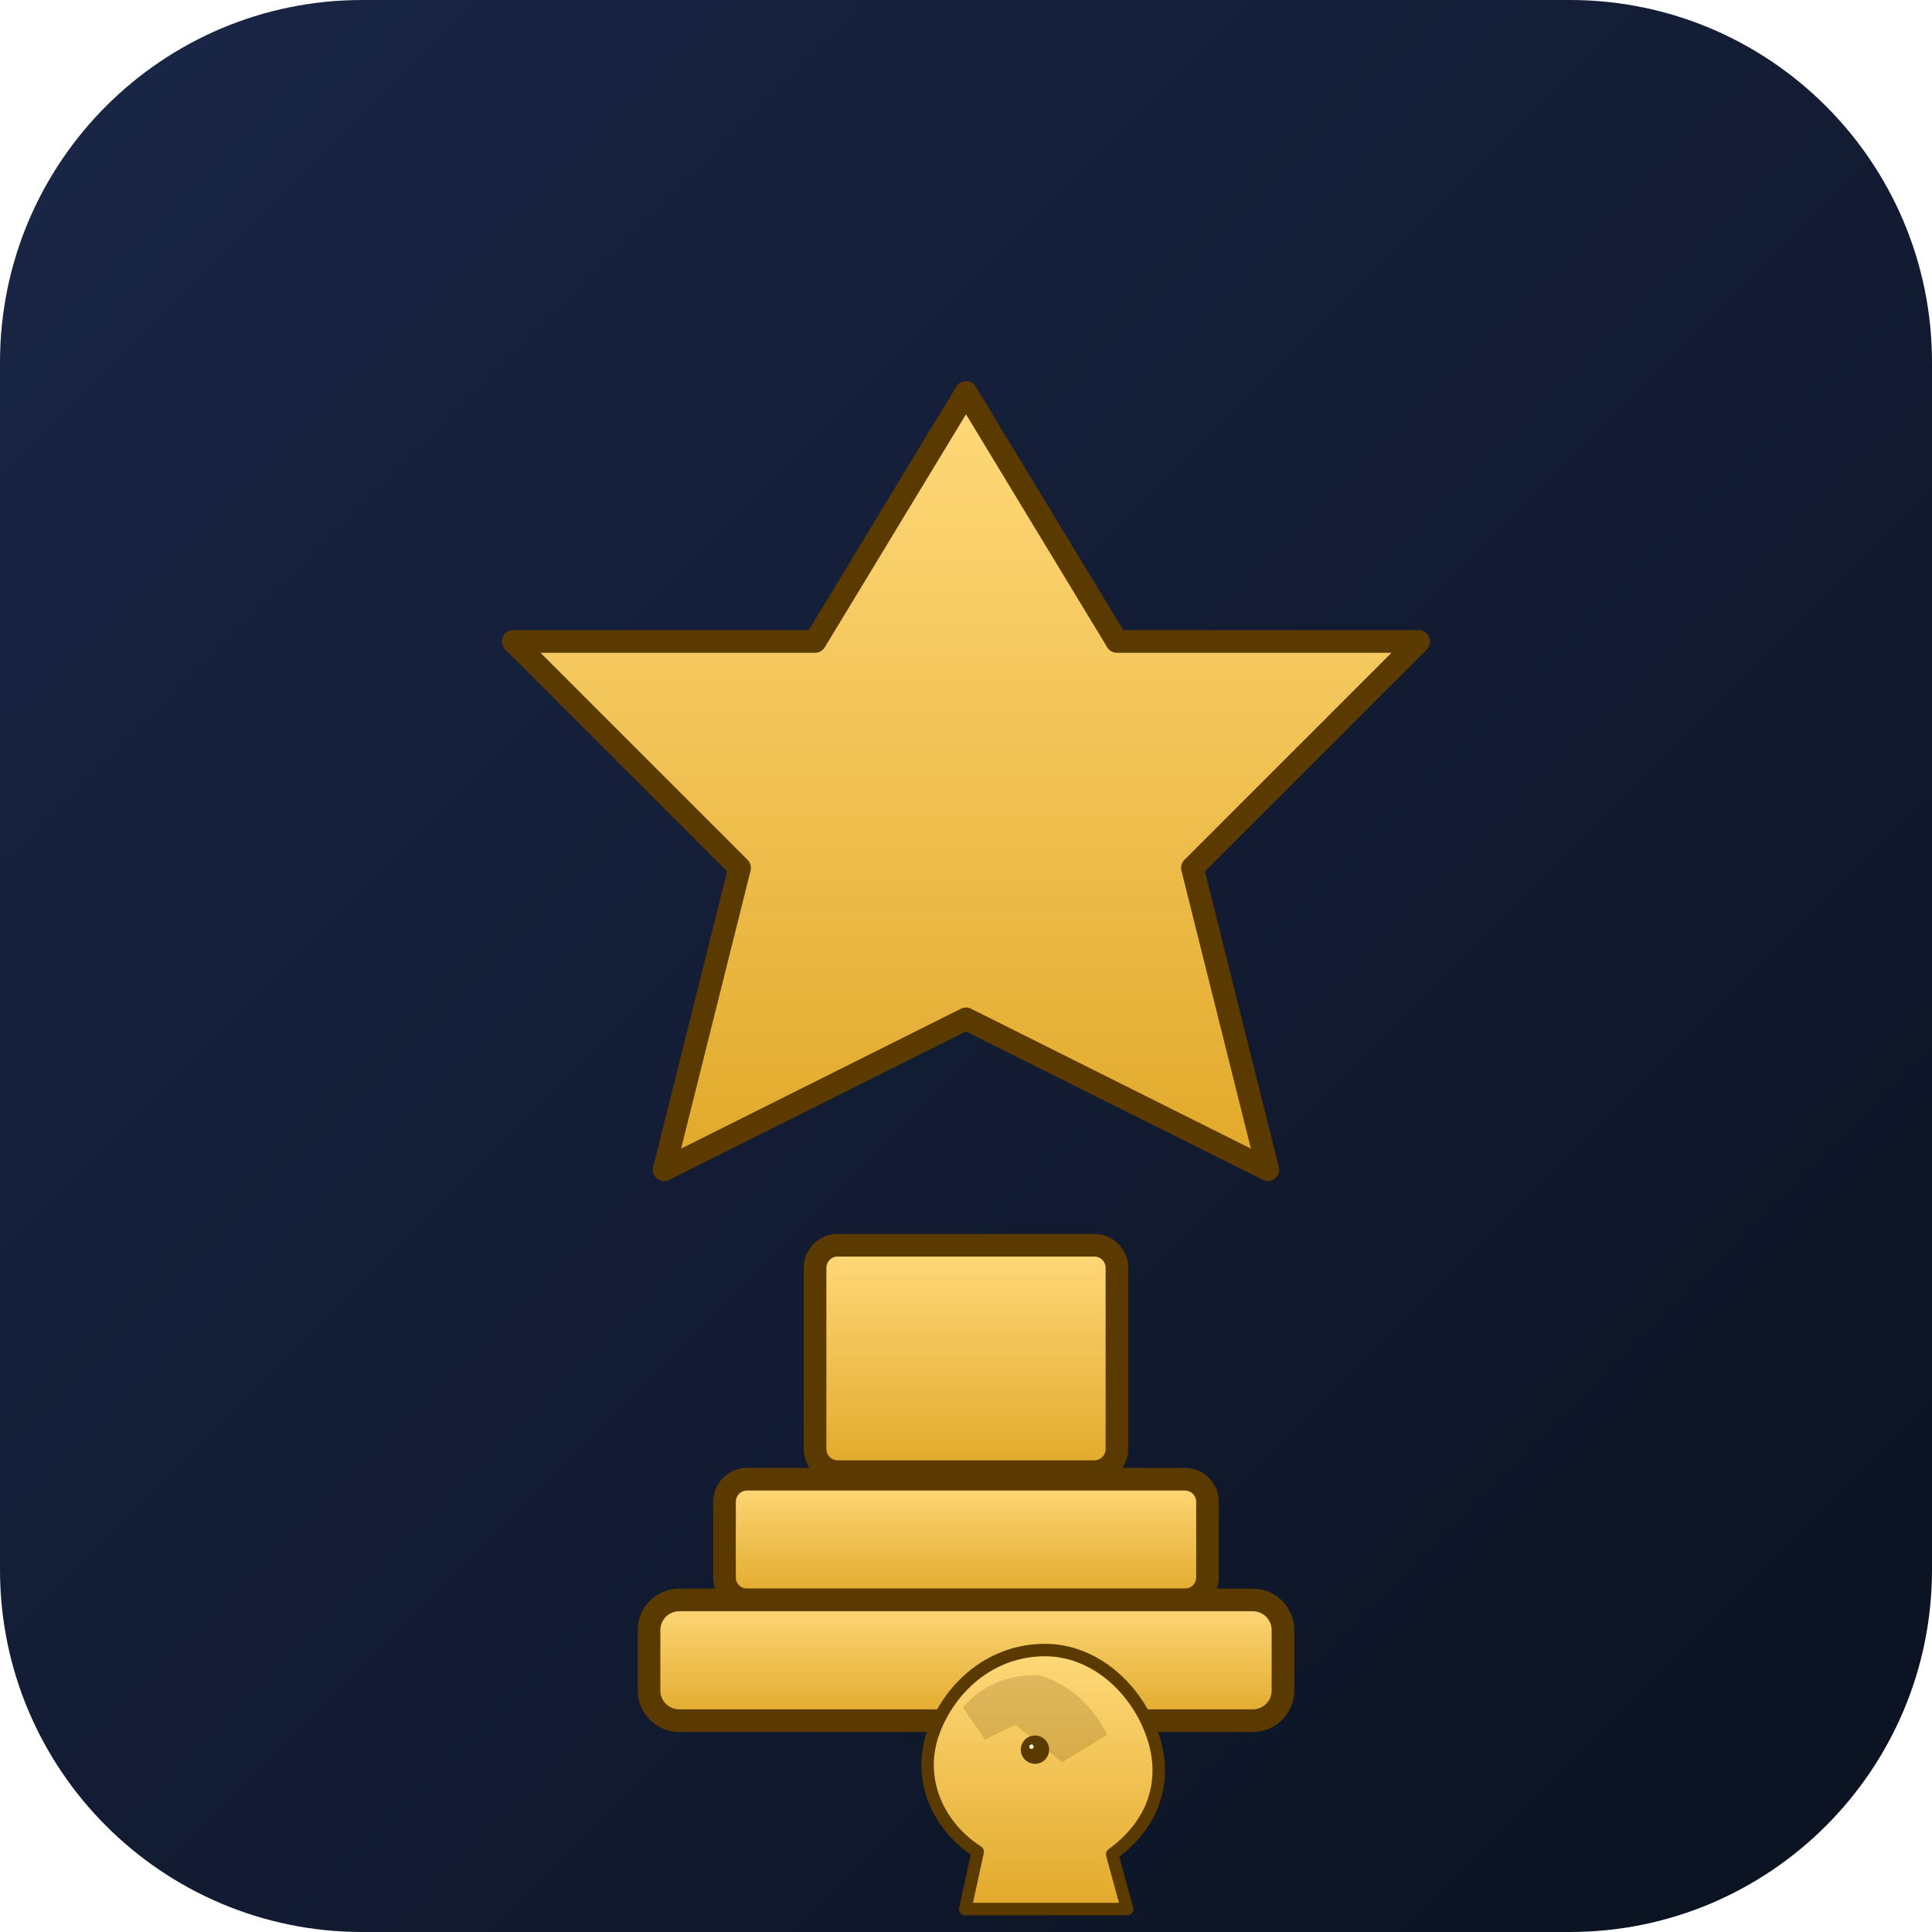
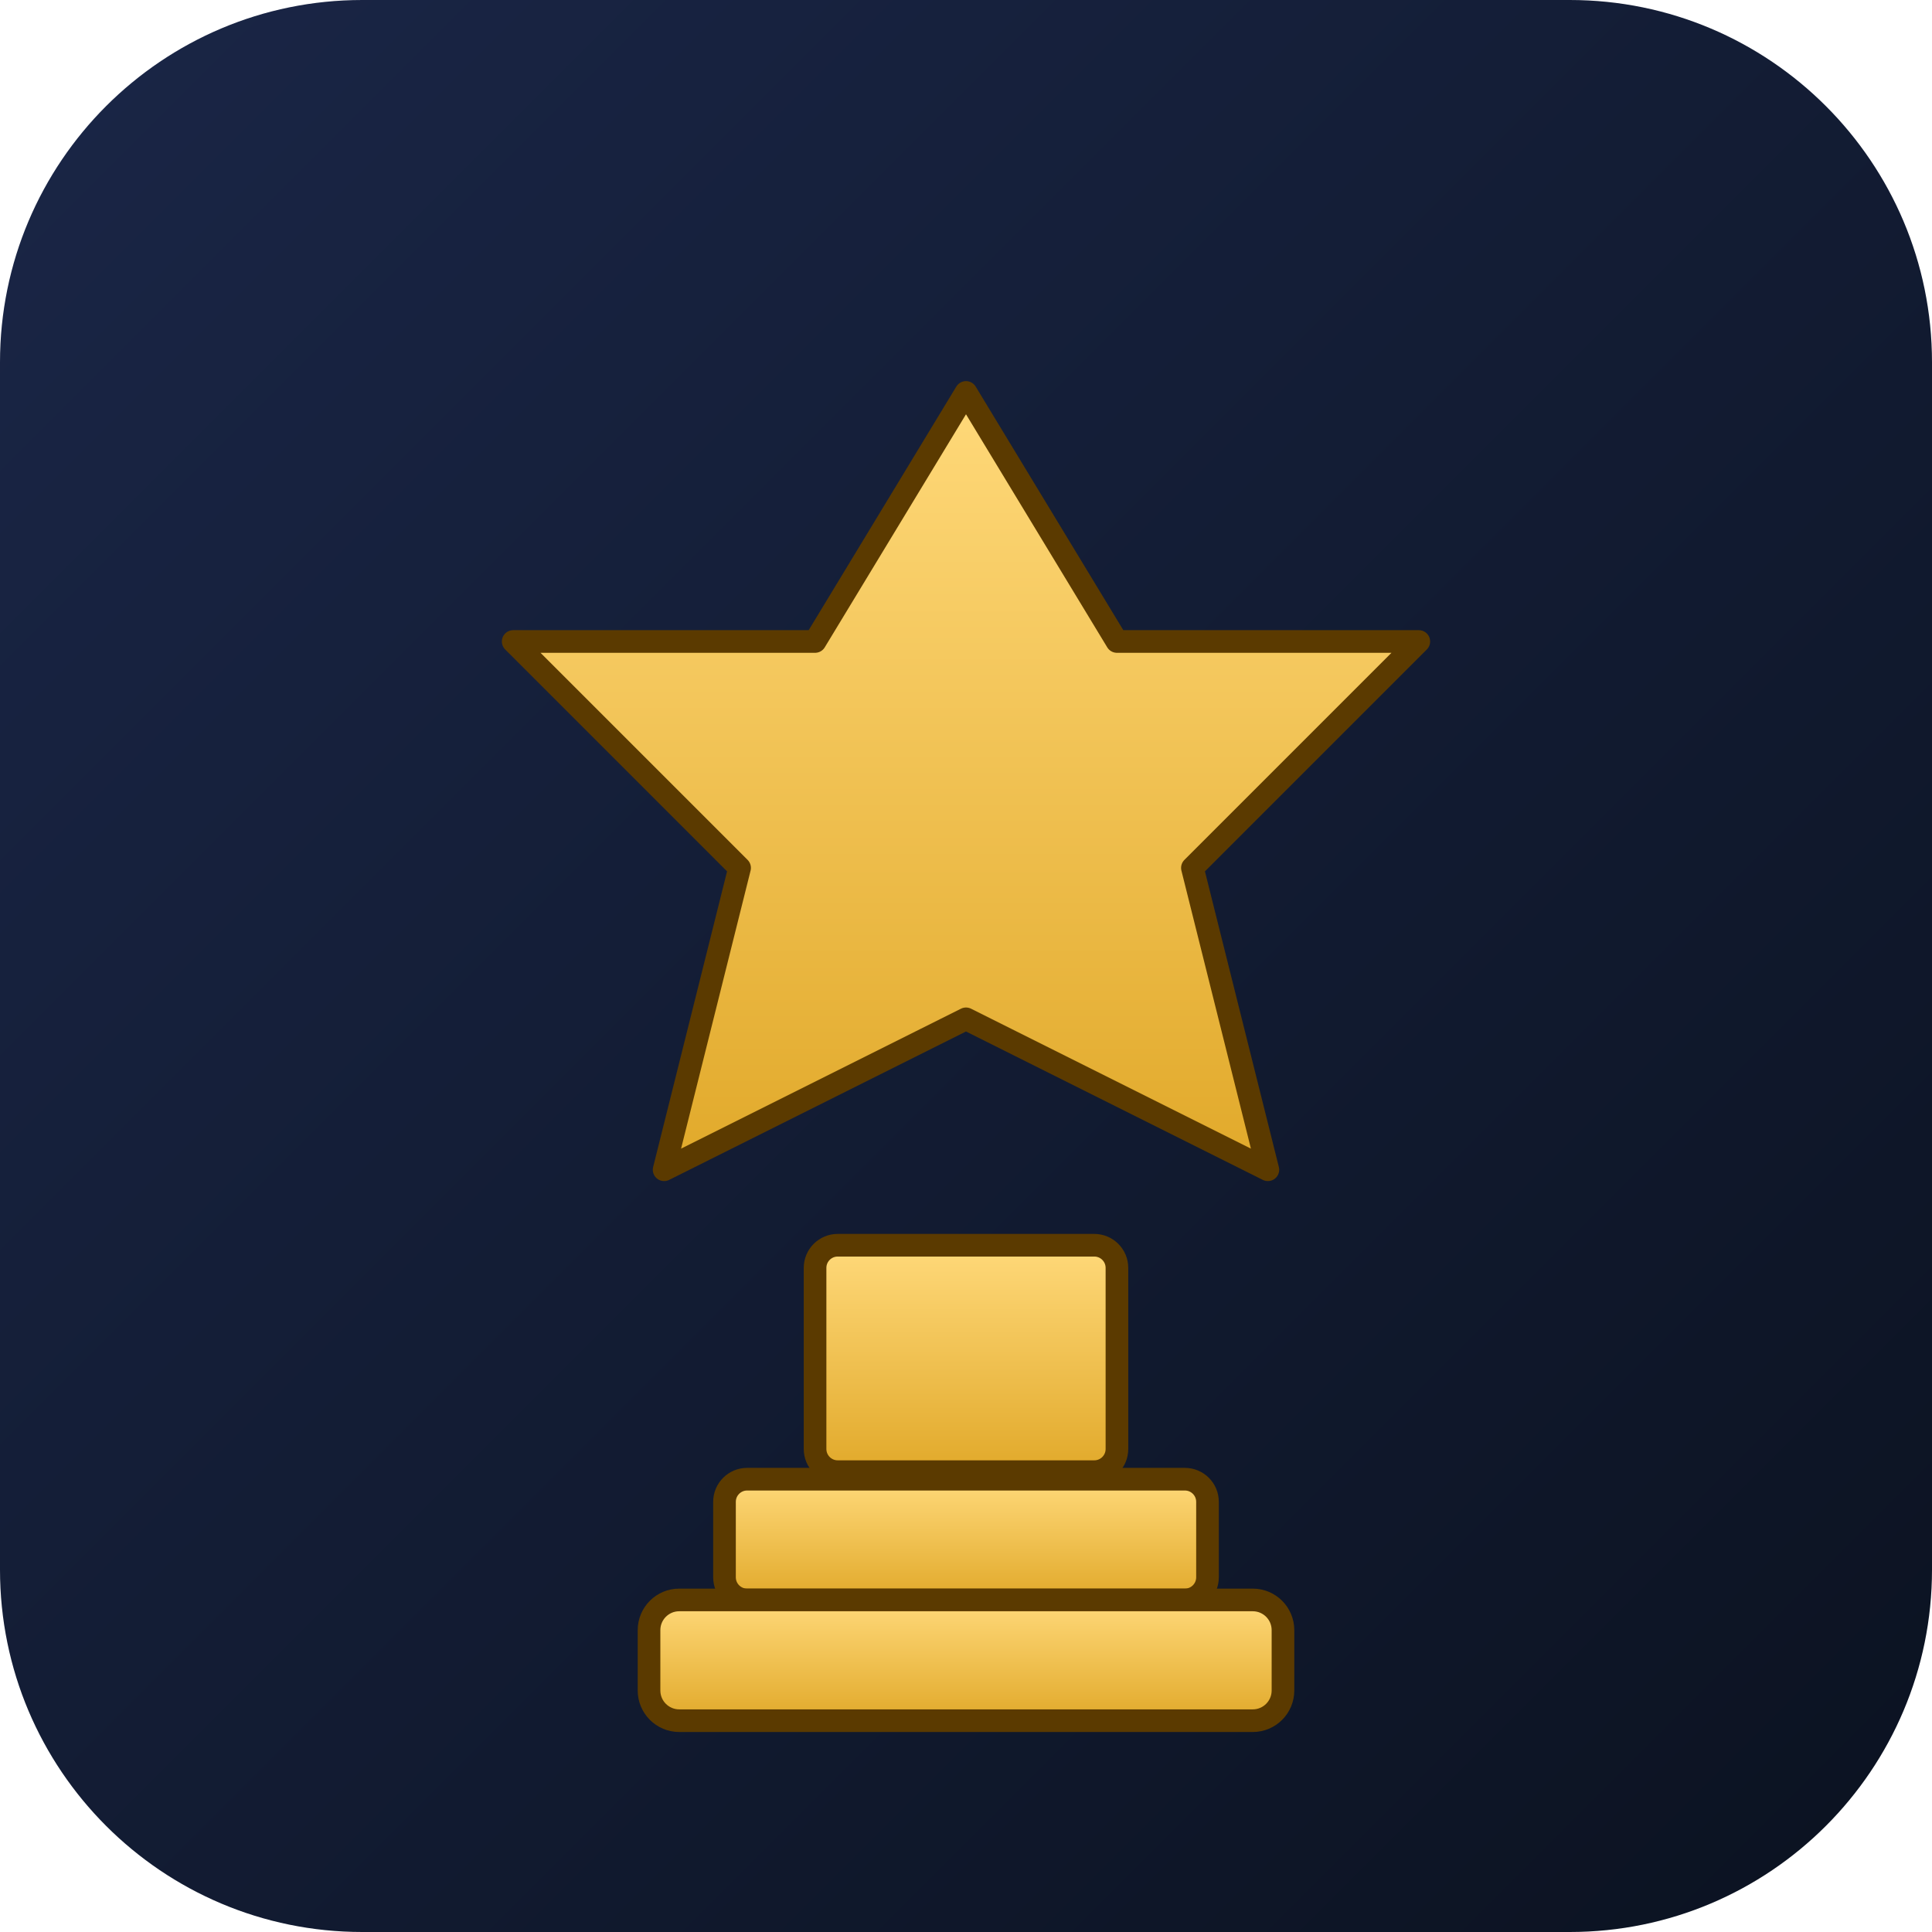
<svg xmlns="http://www.w3.org/2000/svg" viewBox="0 0 512 512">
  <defs>
    <linearGradient id="bg" x1="0" y1="0" x2="1" y2="1">
      <stop offset="0%" stop-color="#1a2647" />
      <stop offset="100%" stop-color="#0b1220" />
    </linearGradient>
    <linearGradient id="gold" x1="0" y1="0" x2="0" y2="1">
      <stop offset="0%" stop-color="#ffd97a" />
      <stop offset="100%" stop-color="#e1a92a" />
    </linearGradient>
  </defs>
  <rect width="512" height="512" rx="96" fill="url(#bg)" />
  <g transform="translate(96 80)" fill="url(#gold)" stroke="#5b3a00" stroke-width="6" stroke-linejoin="round" stroke-linecap="round">
    <path d="M160 24 L200 90 L280 90 L220 150 L240 230 L160 190 L80 230 L100 150 L40 90 L120 90 Z" />
    <rect x="120" y="250" width="80" height="60" rx="6" />
    <rect x="96" y="312" width="128" height="32" rx="6" />
    <rect x="76" y="344" width="168" height="32" rx="8" />
-     <g transform="translate(140 352) scale(0.66)" fill="url(#gold)" stroke="#5b3a00" stroke-width="5" stroke-linejoin="round" stroke-linecap="round">
-       <path d="M62 8 C 81 8, 97 22, 104 39 C 112 58, 107 77, 89 90 L 95 112 L 30 112 L 35 89 C 18 78 10 58 18 39 C 25 22 41 8 62 8 Z" />
-       <path d="M59 18 C 71 21, 81 30, 87 42 L 69 53 L 50 38 L 38 44 L 29 31 C 37 22 47 18 59 18 Z" fill="#5b3a00" fill-opacity="0.18" stroke="none" />
-       <circle cx="58" cy="48" r="3.2" fill="#5b3a00" />
-       <circle cx="56.6" cy="46.8" r="0.9" fill="#fff6d8" />
-     </g>
  </g>
</svg>
